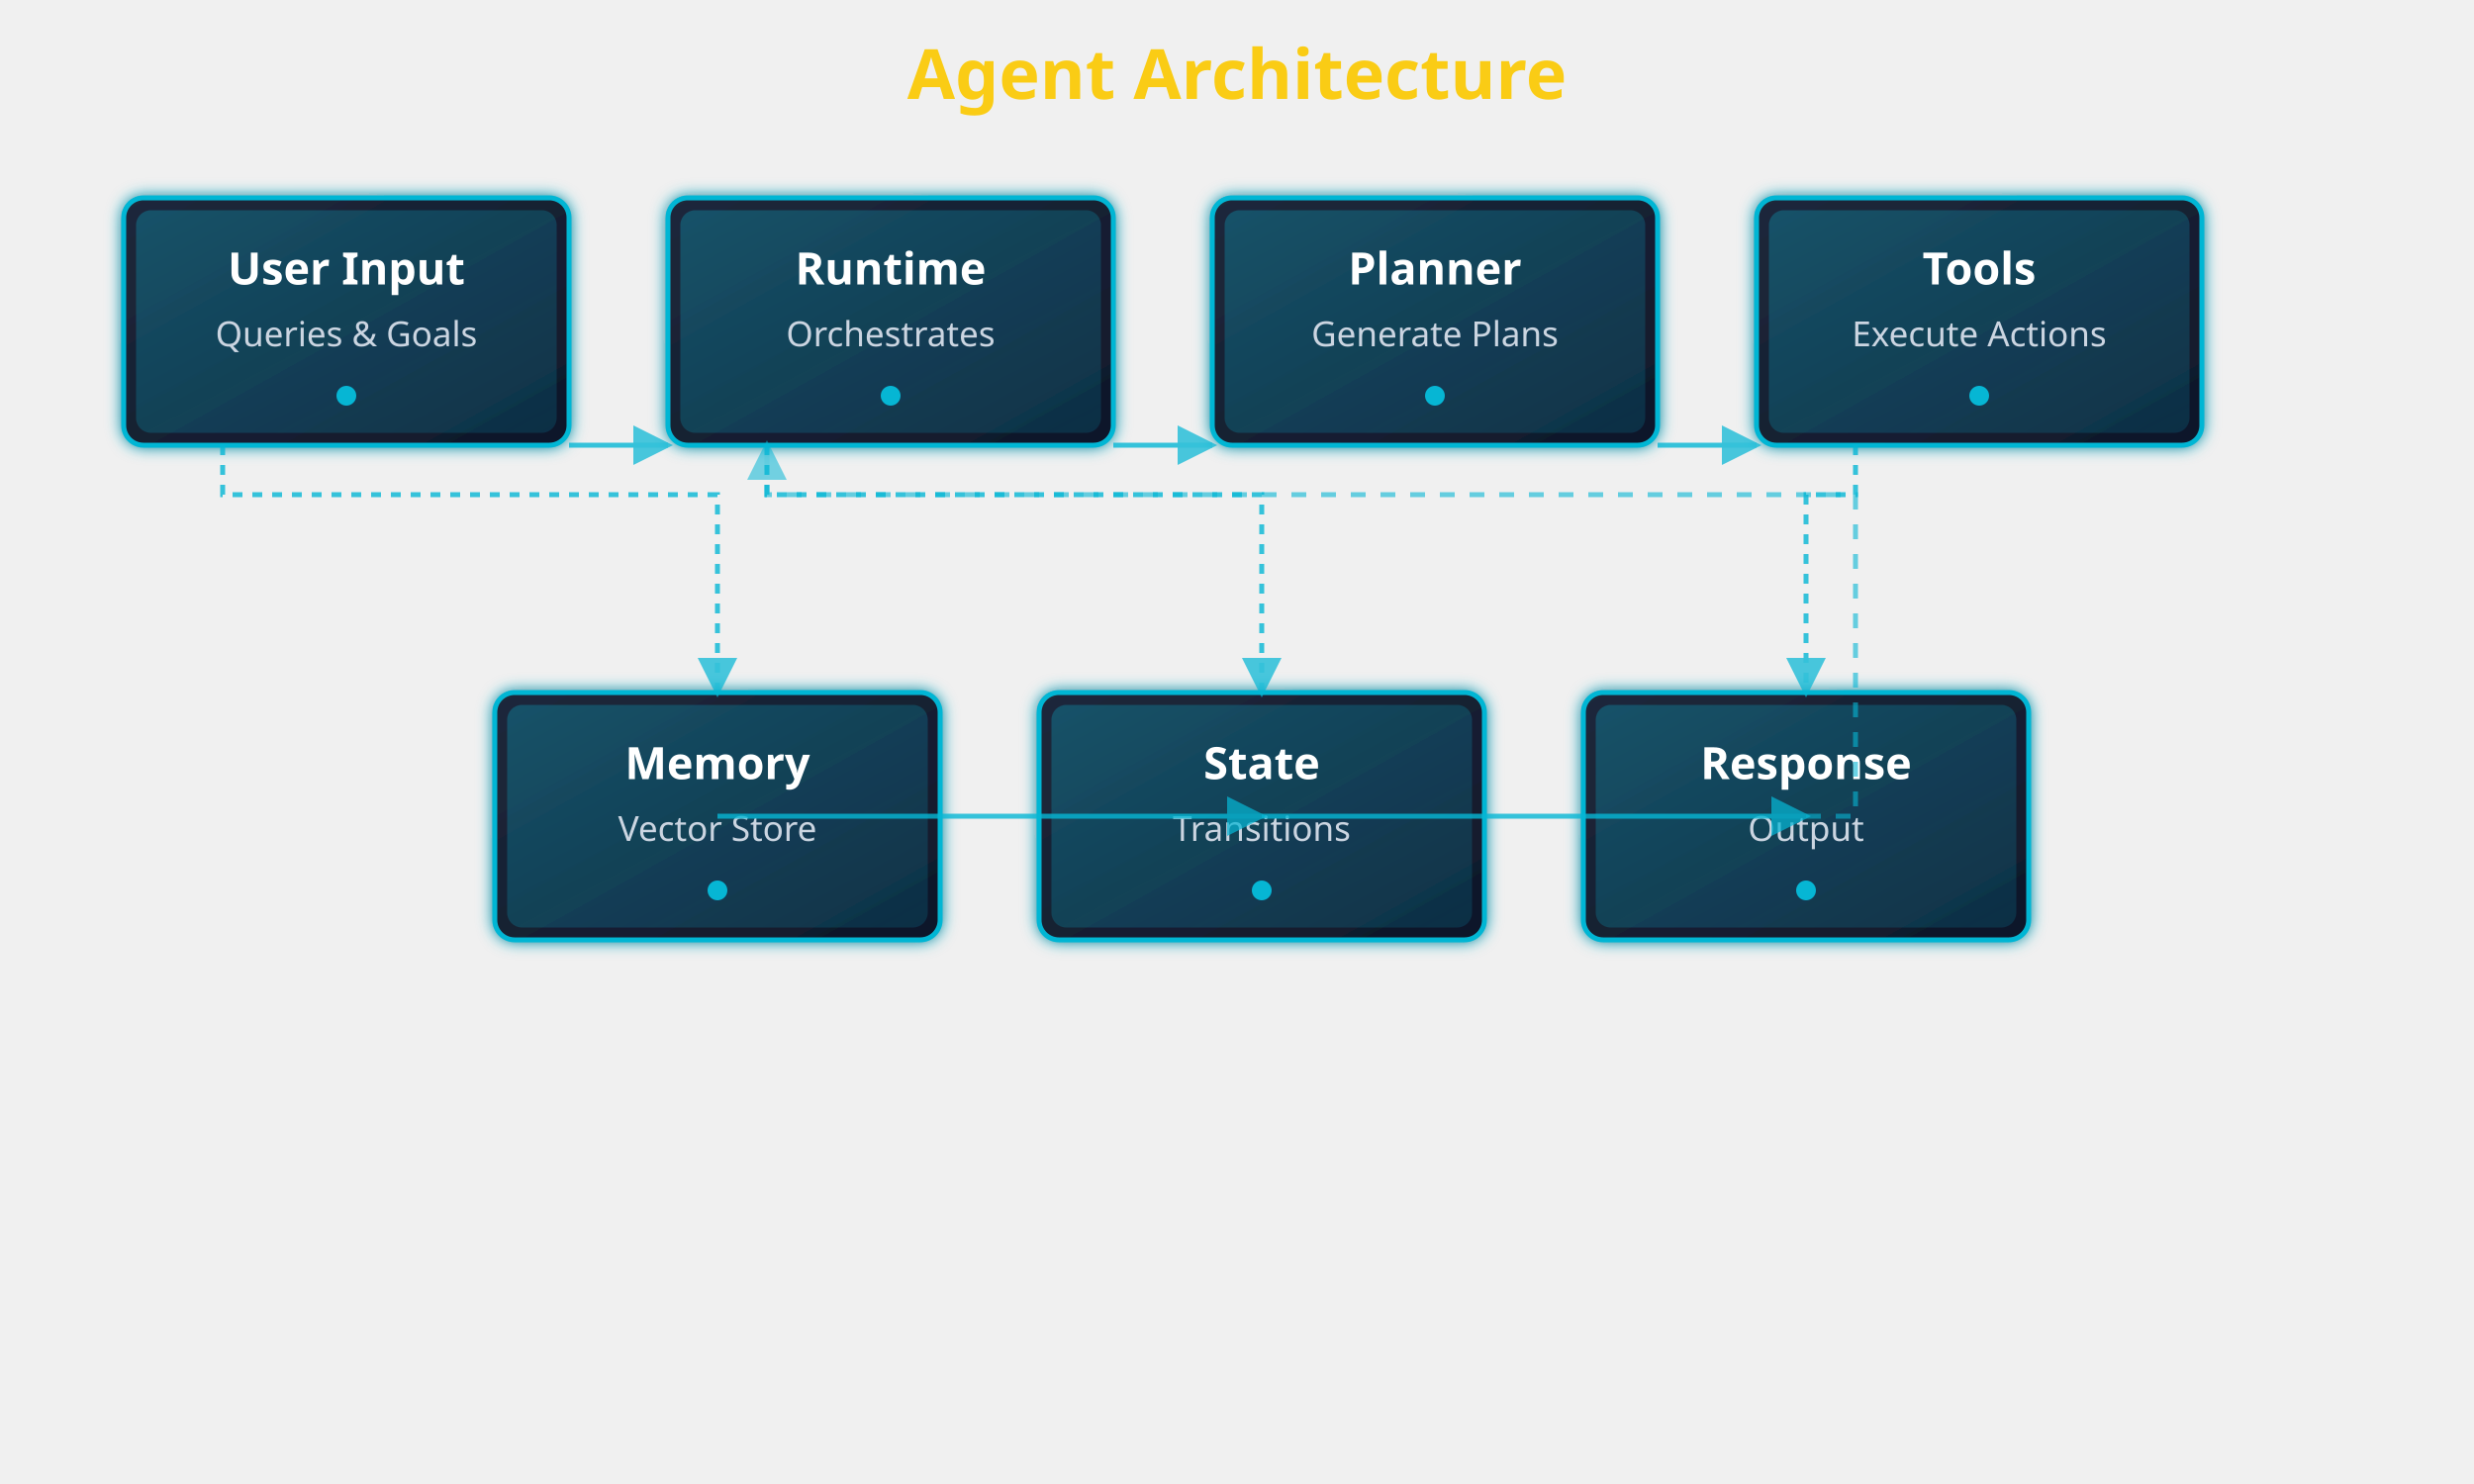
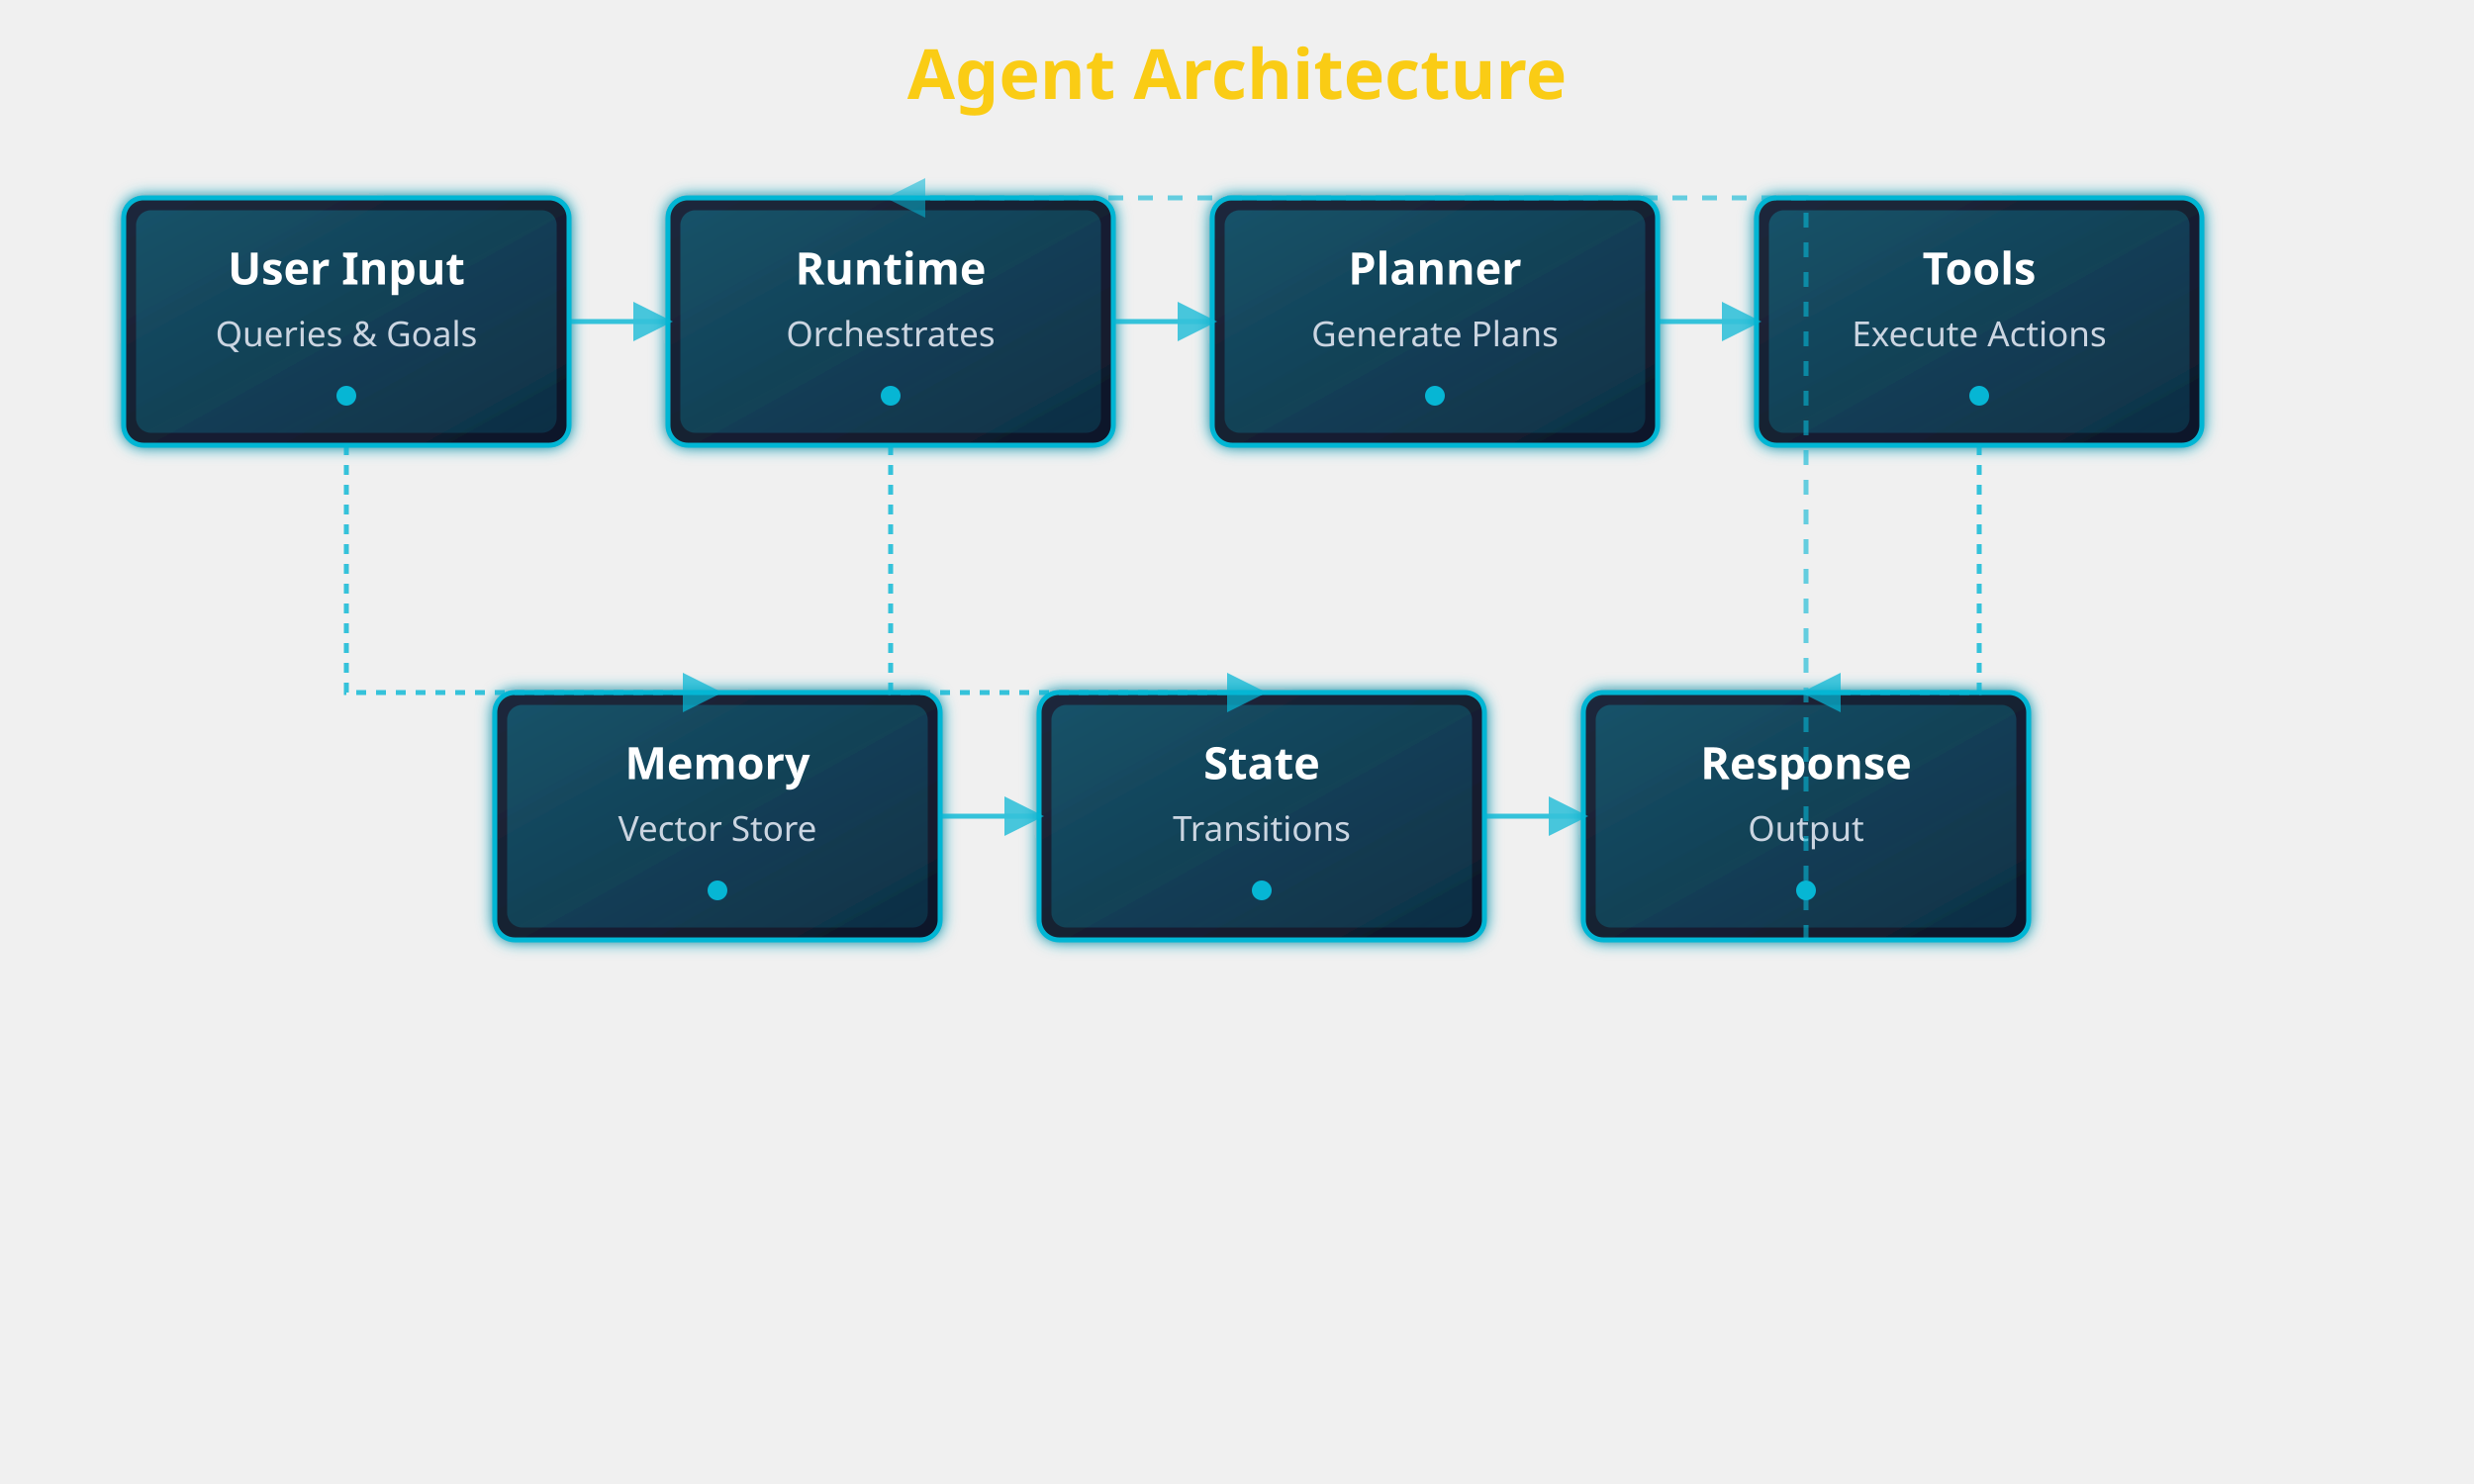
<svg xmlns="http://www.w3.org/2000/svg" width="1000" height="600" viewBox="0 0 1000 600">
  <defs>
    <linearGradient id="boxGrad" x1="0%" y1="0%" x2="100%" y2="100%">
      <stop offset="0%" style="stop-color:#1e293b;stop-opacity:1" />
      <stop offset="100%" style="stop-color:#0f172a;stop-opacity:1" />
    </linearGradient>
    <linearGradient id="cyanGrad" x1="0%" y1="0%" x2="100%" y2="100%">
      <stop offset="0%" style="stop-color:#06b6d4;stop-opacity:0.3" />
      <stop offset="100%" style="stop-color:#0891b2;stop-opacity:0.2" />
    </linearGradient>
    <filter id="glow">
      <feGaussianBlur stdDeviation="3" result="coloredBlur" />
      <feMerge>
        <feMergeNode in="coloredBlur" />
        <feMergeNode in="SourceGraphic" />
      </feMerge>
    </filter>
    <marker id="arrowhead" markerWidth="8" markerHeight="8" refX="7" refY="4" orient="auto">
      <polygon points="0 0, 8 4, 0 8" fill="#06b6d4" opacity="0.9" />
    </marker>
  </defs>
  <text x="500" y="40" font-family="system-ui, sans-serif" font-size="28" font-weight="bold" fill="#facc15" text-anchor="middle">Agent Architecture</text>
  <g transform="translate(50, 80)">
    <g>
      <rect x="0" y="0" width="180" height="100" rx="8" fill="url(#boxGrad)" stroke="#06b6d4" stroke-width="2" filter="url(#glow)" />
      <rect x="5" y="5" width="170" height="90" rx="6" fill="url(#cyanGrad)" />
      <text x="90" y="35" font-family="system-ui, sans-serif" font-size="18" font-weight="bold" fill="#ffffff" text-anchor="middle">User Input</text>
      <text x="90" y="60" font-family="system-ui, sans-serif" font-size="14" fill="#cbd5e1" text-anchor="middle">Queries &amp; Goals</text>
      <circle cx="90" cy="80" r="4" fill="#06b6d4" />
    </g>
    <g transform="translate(220, 0)">
      <rect x="0" y="0" width="180" height="100" rx="8" fill="url(#boxGrad)" stroke="#06b6d4" stroke-width="2" filter="url(#glow)" />
      <rect x="5" y="5" width="170" height="90" rx="6" fill="url(#cyanGrad)" />
      <text x="90" y="35" font-family="system-ui, sans-serif" font-size="18" font-weight="bold" fill="#ffffff" text-anchor="middle">Runtime</text>
      <text x="90" y="60" font-family="system-ui, sans-serif" font-size="14" fill="#cbd5e1" text-anchor="middle">Orchestrates</text>
      <circle cx="90" cy="80" r="4" fill="#06b6d4" />
    </g>
    <g transform="translate(440, 0)">
      <rect x="0" y="0" width="180" height="100" rx="8" fill="url(#boxGrad)" stroke="#06b6d4" stroke-width="2" filter="url(#glow)" />
      <rect x="5" y="5" width="170" height="90" rx="6" fill="url(#cyanGrad)" />
      <text x="90" y="35" font-family="system-ui, sans-serif" font-size="18" font-weight="bold" fill="#ffffff" text-anchor="middle">Planner</text>
      <text x="90" y="60" font-family="system-ui, sans-serif" font-size="14" fill="#cbd5e1" text-anchor="middle">Generate Plans</text>
      <circle cx="90" cy="80" r="4" fill="#06b6d4" />
    </g>
    <g transform="translate(660, 0)">
      <rect x="0" y="0" width="180" height="100" rx="8" fill="url(#boxGrad)" stroke="#06b6d4" stroke-width="2" filter="url(#glow)" />
      <rect x="5" y="5" width="170" height="90" rx="6" fill="url(#cyanGrad)" />
      <text x="90" y="35" font-family="system-ui, sans-serif" font-size="18" font-weight="bold" fill="#ffffff" text-anchor="middle">Tools</text>
      <text x="90" y="60" font-family="system-ui, sans-serif" font-size="14" fill="#cbd5e1" text-anchor="middle">Execute Actions</text>
      <circle cx="90" cy="80" r="4" fill="#06b6d4" />
    </g>
  </g>
  <g transform="translate(200, 280)">
    <g>
      <rect x="0" y="0" width="180" height="100" rx="8" fill="url(#boxGrad)" stroke="#06b6d4" stroke-width="2" filter="url(#glow)" />
      <rect x="5" y="5" width="170" height="90" rx="6" fill="url(#cyanGrad)" />
      <text x="90" y="35" font-family="system-ui, sans-serif" font-size="18" font-weight="bold" fill="#ffffff" text-anchor="middle">Memory</text>
      <text x="90" y="60" font-family="system-ui, sans-serif" font-size="14" fill="#cbd5e1" text-anchor="middle">Vector Store</text>
      <circle cx="90" cy="80" r="4" fill="#06b6d4" />
    </g>
    <g transform="translate(220, 0)">
      <rect x="0" y="0" width="180" height="100" rx="8" fill="url(#boxGrad)" stroke="#06b6d4" stroke-width="2" filter="url(#glow)" />
      <rect x="5" y="5" width="170" height="90" rx="6" fill="url(#cyanGrad)" />
      <text x="90" y="35" font-family="system-ui, sans-serif" font-size="18" font-weight="bold" fill="#ffffff" text-anchor="middle">State</text>
      <text x="90" y="60" font-family="system-ui, sans-serif" font-size="14" fill="#cbd5e1" text-anchor="middle">Transitions</text>
      <circle cx="90" cy="80" r="4" fill="#06b6d4" />
    </g>
    <g transform="translate(440, 0)">
      <rect x="0" y="0" width="180" height="100" rx="8" fill="url(#boxGrad)" stroke="#06b6d4" stroke-width="2" filter="url(#glow)" />
      <rect x="5" y="5" width="170" height="90" rx="6" fill="url(#cyanGrad)" />
      <text x="90" y="35" font-family="system-ui, sans-serif" font-size="18" font-weight="bold" fill="#ffffff" text-anchor="middle">Response</text>
      <text x="90" y="60" font-family="system-ui, sans-serif" font-size="14" fill="#cbd5e1" text-anchor="middle">Output</text>
      <circle cx="90" cy="80" r="4" fill="#06b6d4" />
    </g>
  </g>
-   <path d="M 230 180 L 270 180" fill="none" stroke="#06b6d4" stroke-width="2" marker-end="url(#arrowhead)" opacity="0.8" />
-   <path d="M 450 180 L 490 180" fill="none" stroke="#06b6d4" stroke-width="2" marker-end="url(#arrowhead)" opacity="0.8" />
-   <path d="M 670 180 L 710 180" fill="none" stroke="#06b6d4" stroke-width="2" marker-end="url(#arrowhead)" opacity="0.8" />
-   <path d="M 90 180 L 90 200 L 290 200 L 290 280" fill="none" stroke="#06b6d4" stroke-width="2" stroke-dasharray="4,4" marker-end="url(#arrowhead)" opacity="0.8" />
-   <path d="M 310 180 L 310 200 L 510 200 L 510 280" fill="none" stroke="#06b6d4" stroke-width="2" stroke-dasharray="4,4" marker-end="url(#arrowhead)" opacity="0.8" />
-   <path d="M 750 180 L 750 200 L 730 200 L 730 280" fill="none" stroke="#06b6d4" stroke-width="2" stroke-dasharray="4,4" marker-end="url(#arrowhead)" opacity="0.8" />
-   <path d="M 290 330 L 510 330" fill="none" stroke="#06b6d4" stroke-width="2" marker-end="url(#arrowhead)" opacity="0.8" />
-   <path d="M 510 330 L 730 330" fill="none" stroke="#06b6d4" stroke-width="2" marker-end="url(#arrowhead)" opacity="0.8" />
-   <path d="M 730 330 L 750 330 L 750 200 L 310 200 L 310 180" fill="none" stroke="#06b6d4" stroke-width="2" stroke-dasharray="6,6" marker-end="url(#arrowhead)" opacity="0.6" />
+   <path d="M 230 130 H 270" fill="none" stroke="#06b6d4" stroke-width="2" marker-end="url(#arrowhead)" opacity="0.8" />
+   <path d="M 450 130 H 490" fill="none" stroke="#06b6d4" stroke-width="2" marker-end="url(#arrowhead)" opacity="0.8" />
+   <path d="M 670 130 H 710" fill="none" stroke="#06b6d4" stroke-width="2" marker-end="url(#arrowhead)" opacity="0.8" />
+   <path d="M 140 180 V 280 H 290" fill="none" stroke="#06b6d4" stroke-width="2" stroke-dasharray="4,4" marker-end="url(#arrowhead)" opacity="0.8" />
+   <path d="M 360 180 V 280 H 510" fill="none" stroke="#06b6d4" stroke-width="2" stroke-dasharray="4,4" marker-end="url(#arrowhead)" opacity="0.8" />
+   <path d="M 800 180 V 280 H 730" fill="none" stroke="#06b6d4" stroke-width="2" stroke-dasharray="4,4" marker-end="url(#arrowhead)" opacity="0.8" />
+   <path d="M 380 330 H 420" fill="none" stroke="#06b6d4" stroke-width="2" marker-end="url(#arrowhead)" opacity="0.8" />
+   <path d="M 600 330 H 640" fill="none" stroke="#06b6d4" stroke-width="2" marker-end="url(#arrowhead)" opacity="0.8" />
+   <path d="M 730 380 V 80 H 360" fill="none" stroke="#06b6d4" stroke-width="2" stroke-dasharray="6,6" marker-end="url(#arrowhead)" opacity="0.6" />
</svg>
